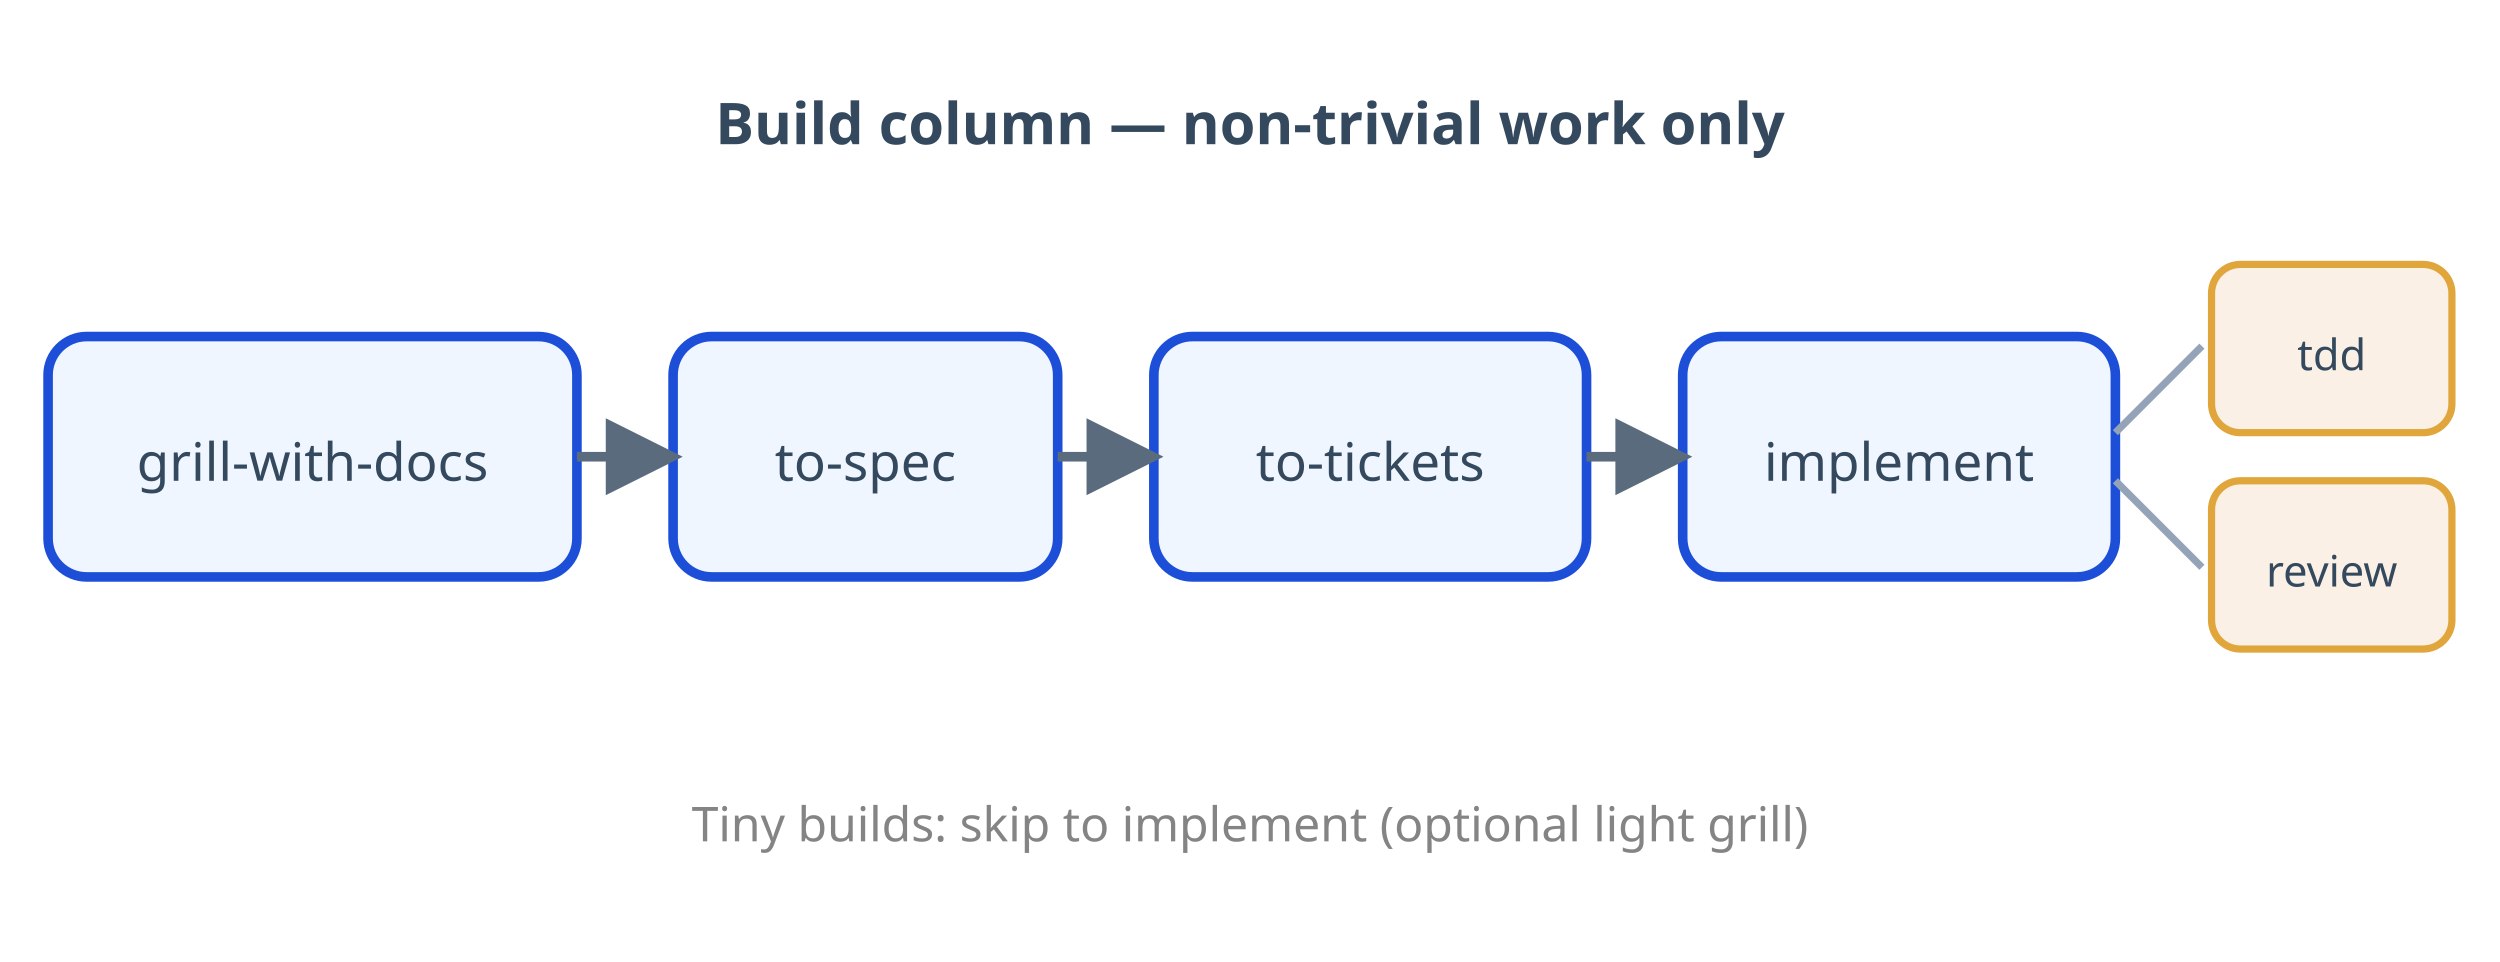
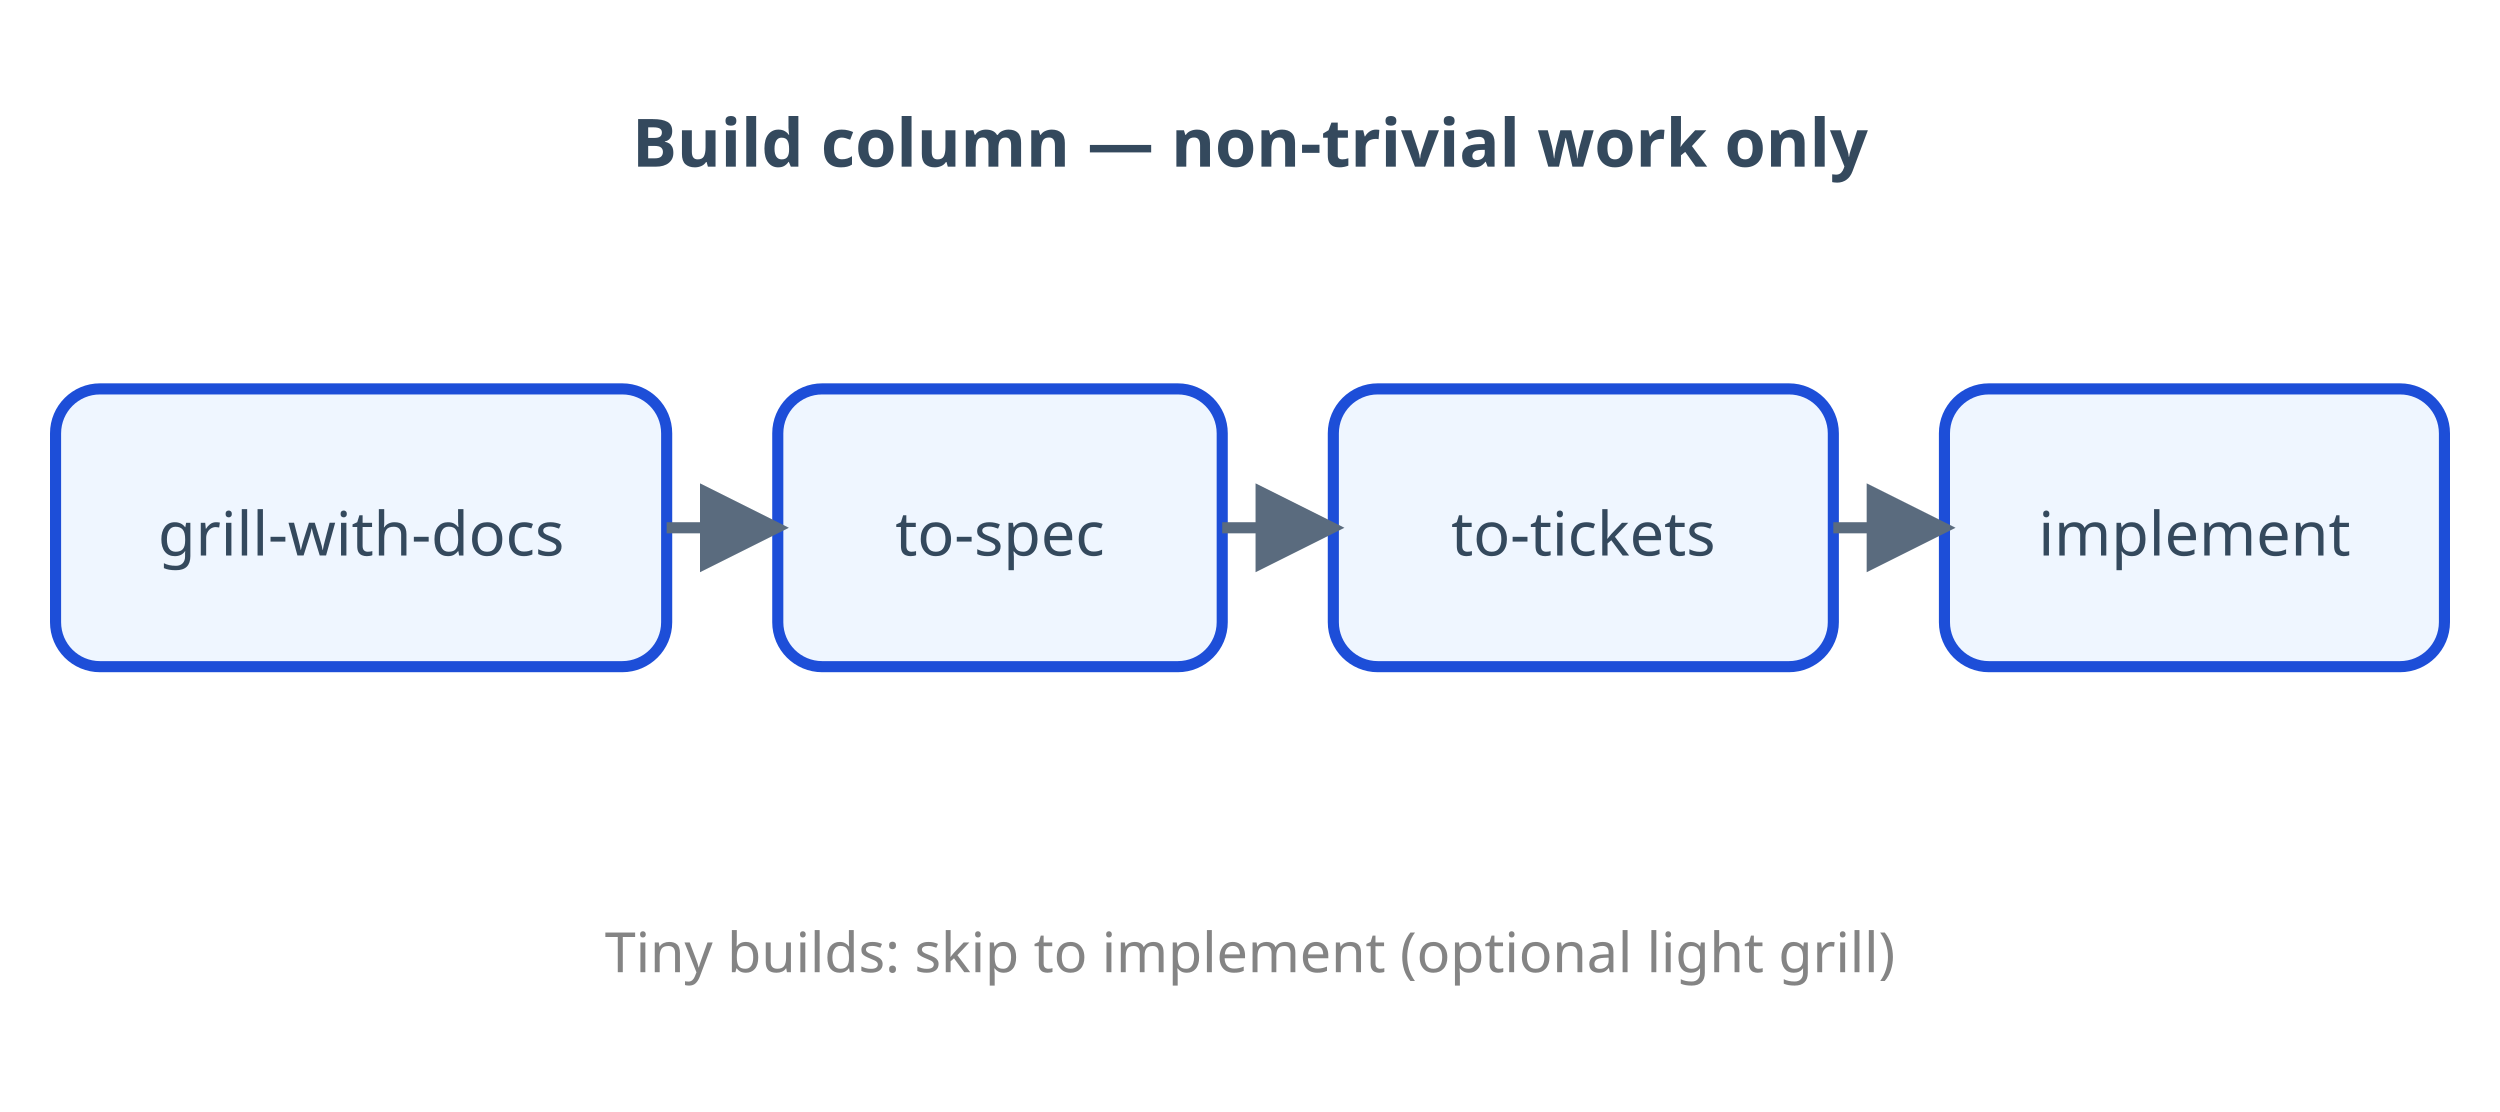
- <svg xmlns="http://www.w3.org/2000/svg" viewBox="0 0 520 200" role="img" aria-label="Cursor skill chain for Build column">
+ <svg xmlns="http://www.w3.org/2000/svg" viewBox="0 0 450 200" role="img" aria-label="Cursor skill chain for Build column">
  <defs>
    <marker id="arr" markerWidth="8" markerHeight="8" refX="6" refY="4" orient="auto">
      <path d="M0,0 L8,4 L0,8 Z" fill="#5a6b7e" />
    </marker>
  </defs>
  <rect x="10" y="70" width="110" height="50" rx="8" fill="#eff6ff" stroke="#1d4ed8" stroke-width="2" />
  <text x="65" y="100" text-anchor="middle" font-family="IBM Plex Sans, sans-serif" font-size="11" fill="#34495d">grill-with-docs</text>
  <rect x="140" y="70" width="80" height="50" rx="8" fill="#eff6ff" stroke="#1d4ed8" stroke-width="2" />
  <text x="180" y="100" text-anchor="middle" font-family="IBM Plex Sans, sans-serif" font-size="11" fill="#34495d">to-spec</text>
  <rect x="240" y="70" width="90" height="50" rx="8" fill="#eff6ff" stroke="#1d4ed8" stroke-width="2" />
  <text x="285" y="100" text-anchor="middle" font-family="IBM Plex Sans, sans-serif" font-size="11" fill="#34495d">to-tickets</text>
  <rect x="350" y="70" width="90" height="50" rx="8" fill="#eff6ff" stroke="#1d4ed8" stroke-width="2" />
  <text x="395" y="100" text-anchor="middle" font-family="IBM Plex Sans, sans-serif" font-size="11" fill="#34495d">implement</text>
-   <rect x="460" y="55" width="50" height="35" rx="6" fill="#faf0e5" stroke="#e0a53b" stroke-width="1.5" />
-   <text x="485" y="77" text-anchor="middle" font-family="IBM Plex Sans, sans-serif" font-size="9" fill="#34495d">tdd</text>
-   <rect x="460" y="100" width="50" height="35" rx="6" fill="#faf0e5" stroke="#e0a53b" stroke-width="1.5" />
-   <text x="485" y="122" text-anchor="middle" font-family="IBM Plex Sans, sans-serif" font-size="9" fill="#34495d">review</text>
  <line x1="120" y1="95" x2="138" y2="95" stroke="#5a6b7e" stroke-width="2" marker-end="url(#arr)" />
  <line x1="220" y1="95" x2="238" y2="95" stroke="#5a6b7e" stroke-width="2" marker-end="url(#arr)" />
  <line x1="330" y1="95" x2="348" y2="95" stroke="#5a6b7e" stroke-width="2" marker-end="url(#arr)" />
-   <line x1="440" y1="90" x2="458" y2="72" stroke="#94a3b8" stroke-width="1.5" />
-   <line x1="440" y1="100" x2="458" y2="118" stroke="#94a3b8" stroke-width="1.5" />
-   <text x="260" y="30" text-anchor="middle" font-family="IBM Plex Sans, sans-serif" font-size="12" font-weight="600" fill="#34495d">Build column — non-trivial work only</text>
-   <text x="260" y="175" text-anchor="middle" font-family="IBM Plex Sans, sans-serif" font-size="10" fill="#848484">Tiny builds: skip to implement (optional light grill)</text>
+   <text x="225" y="30" text-anchor="middle" font-family="IBM Plex Sans, sans-serif" font-size="12" font-weight="600" fill="#34495d">Build column — non-trivial work only</text>
+   <text x="225" y="175" text-anchor="middle" font-family="IBM Plex Sans, sans-serif" font-size="10" fill="#848484">Tiny builds: skip to implement (optional light grill)</text>
</svg>
